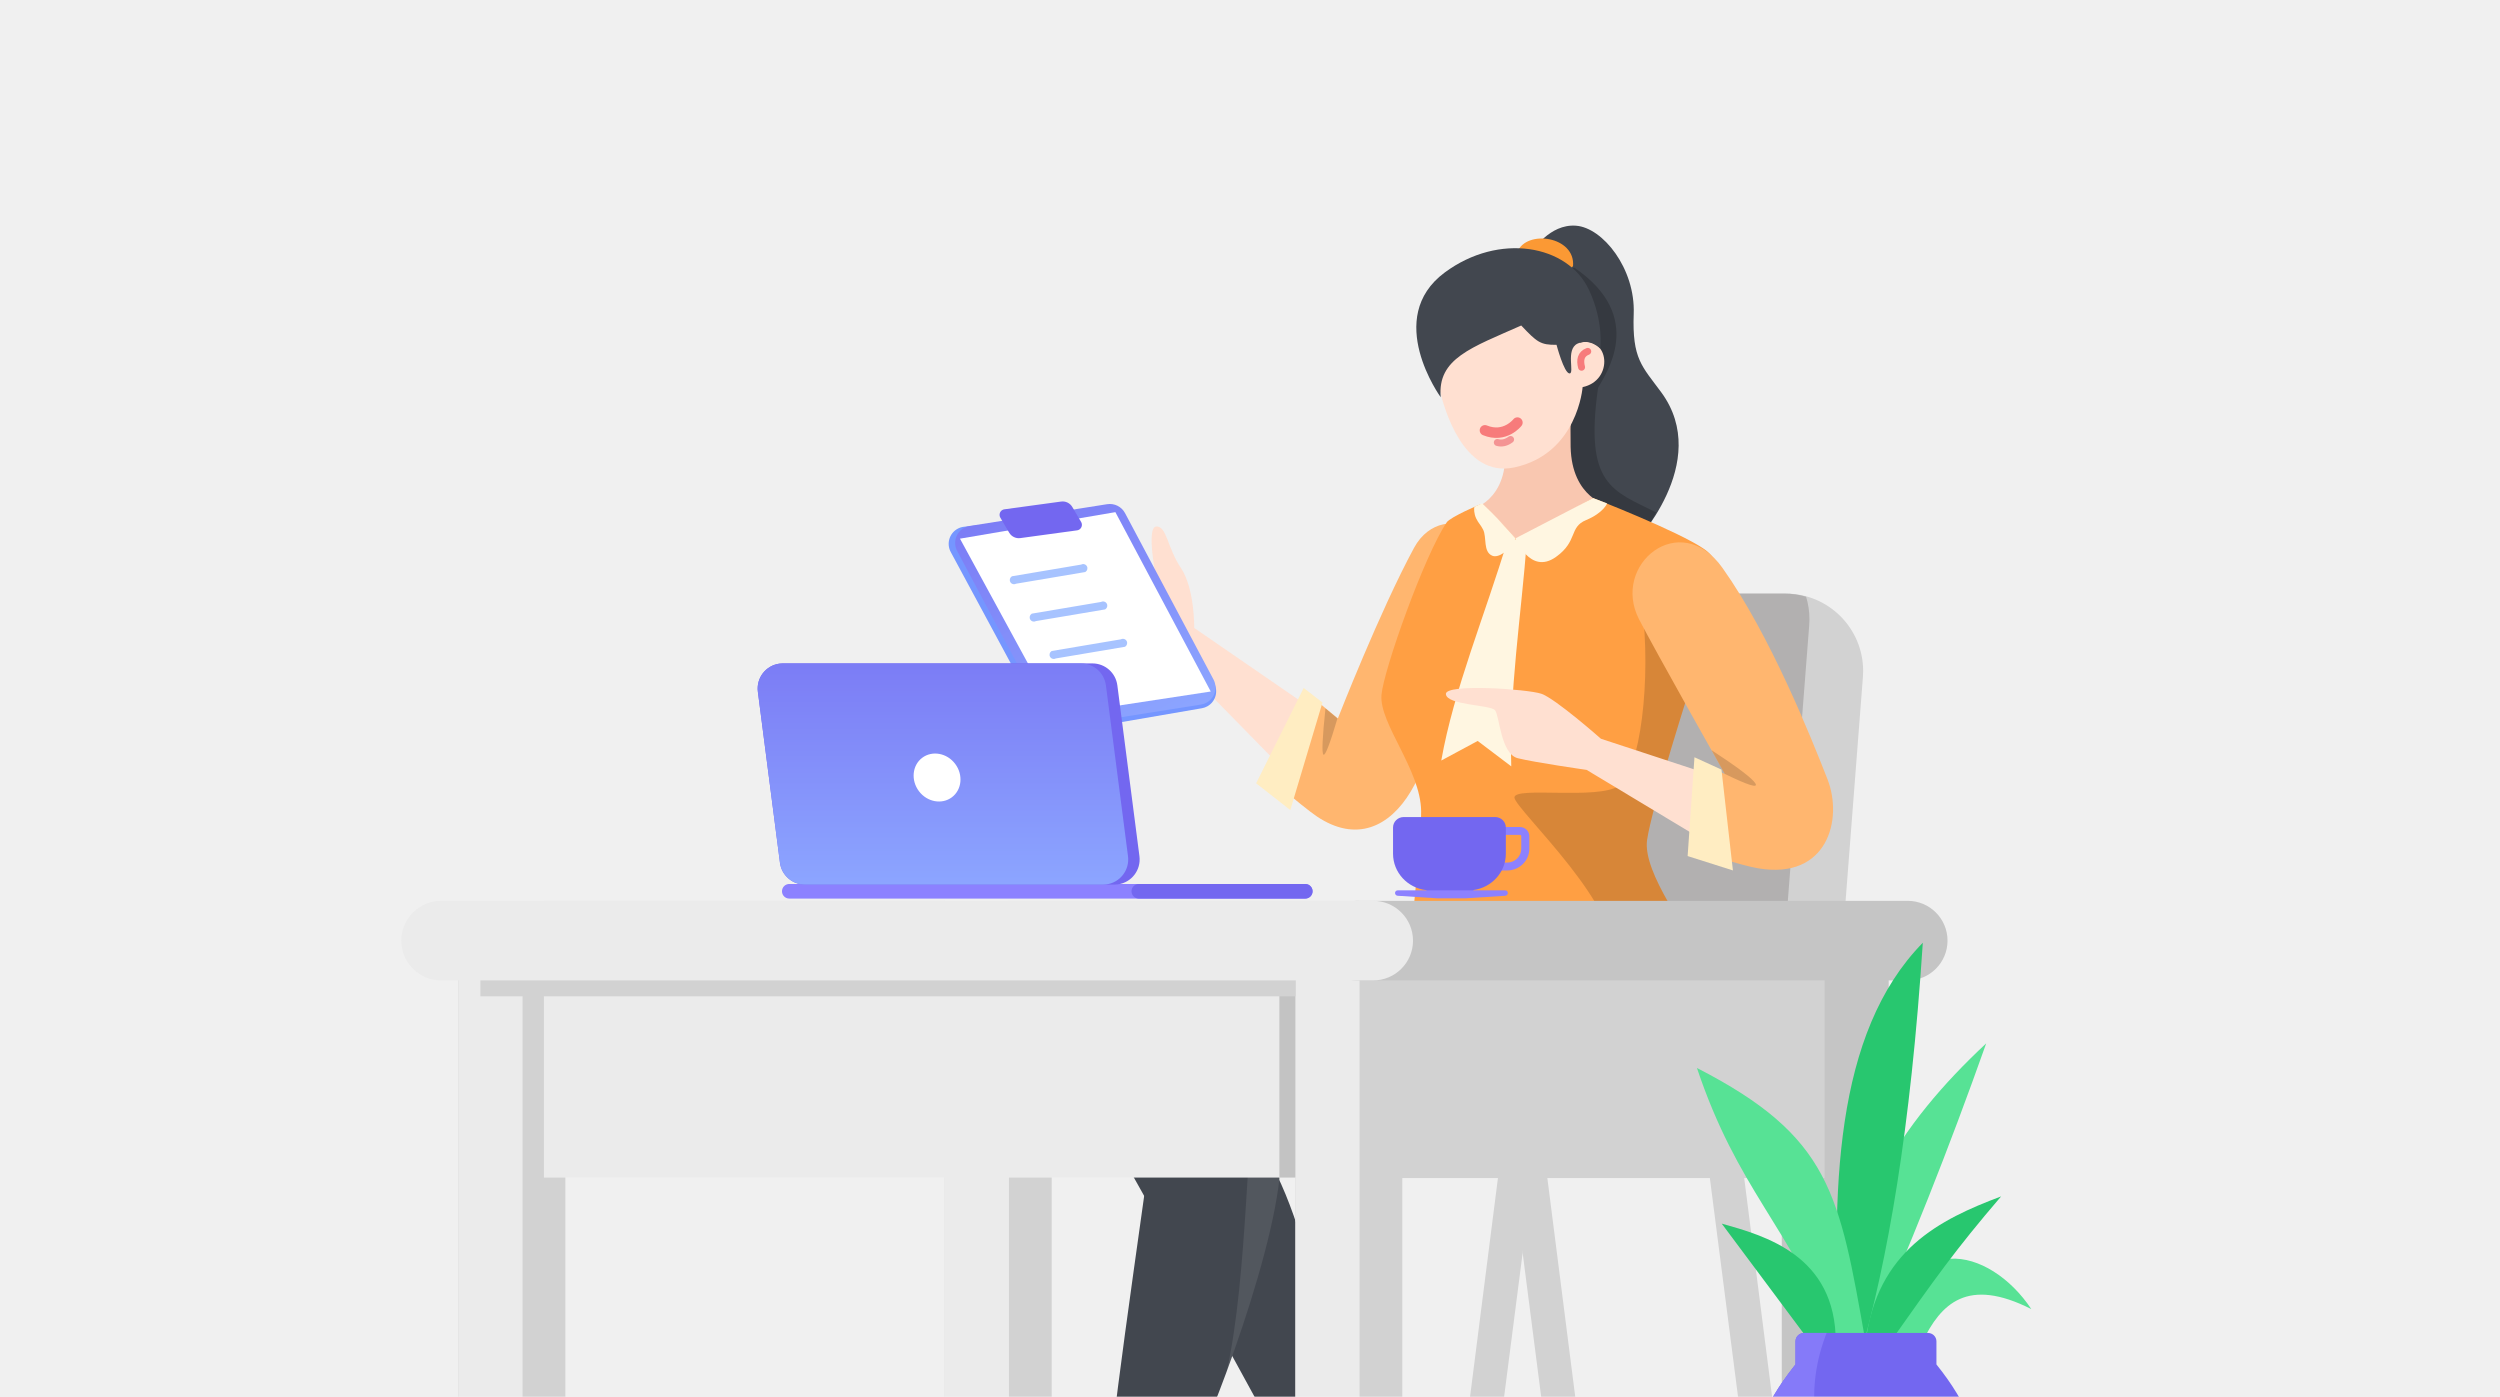
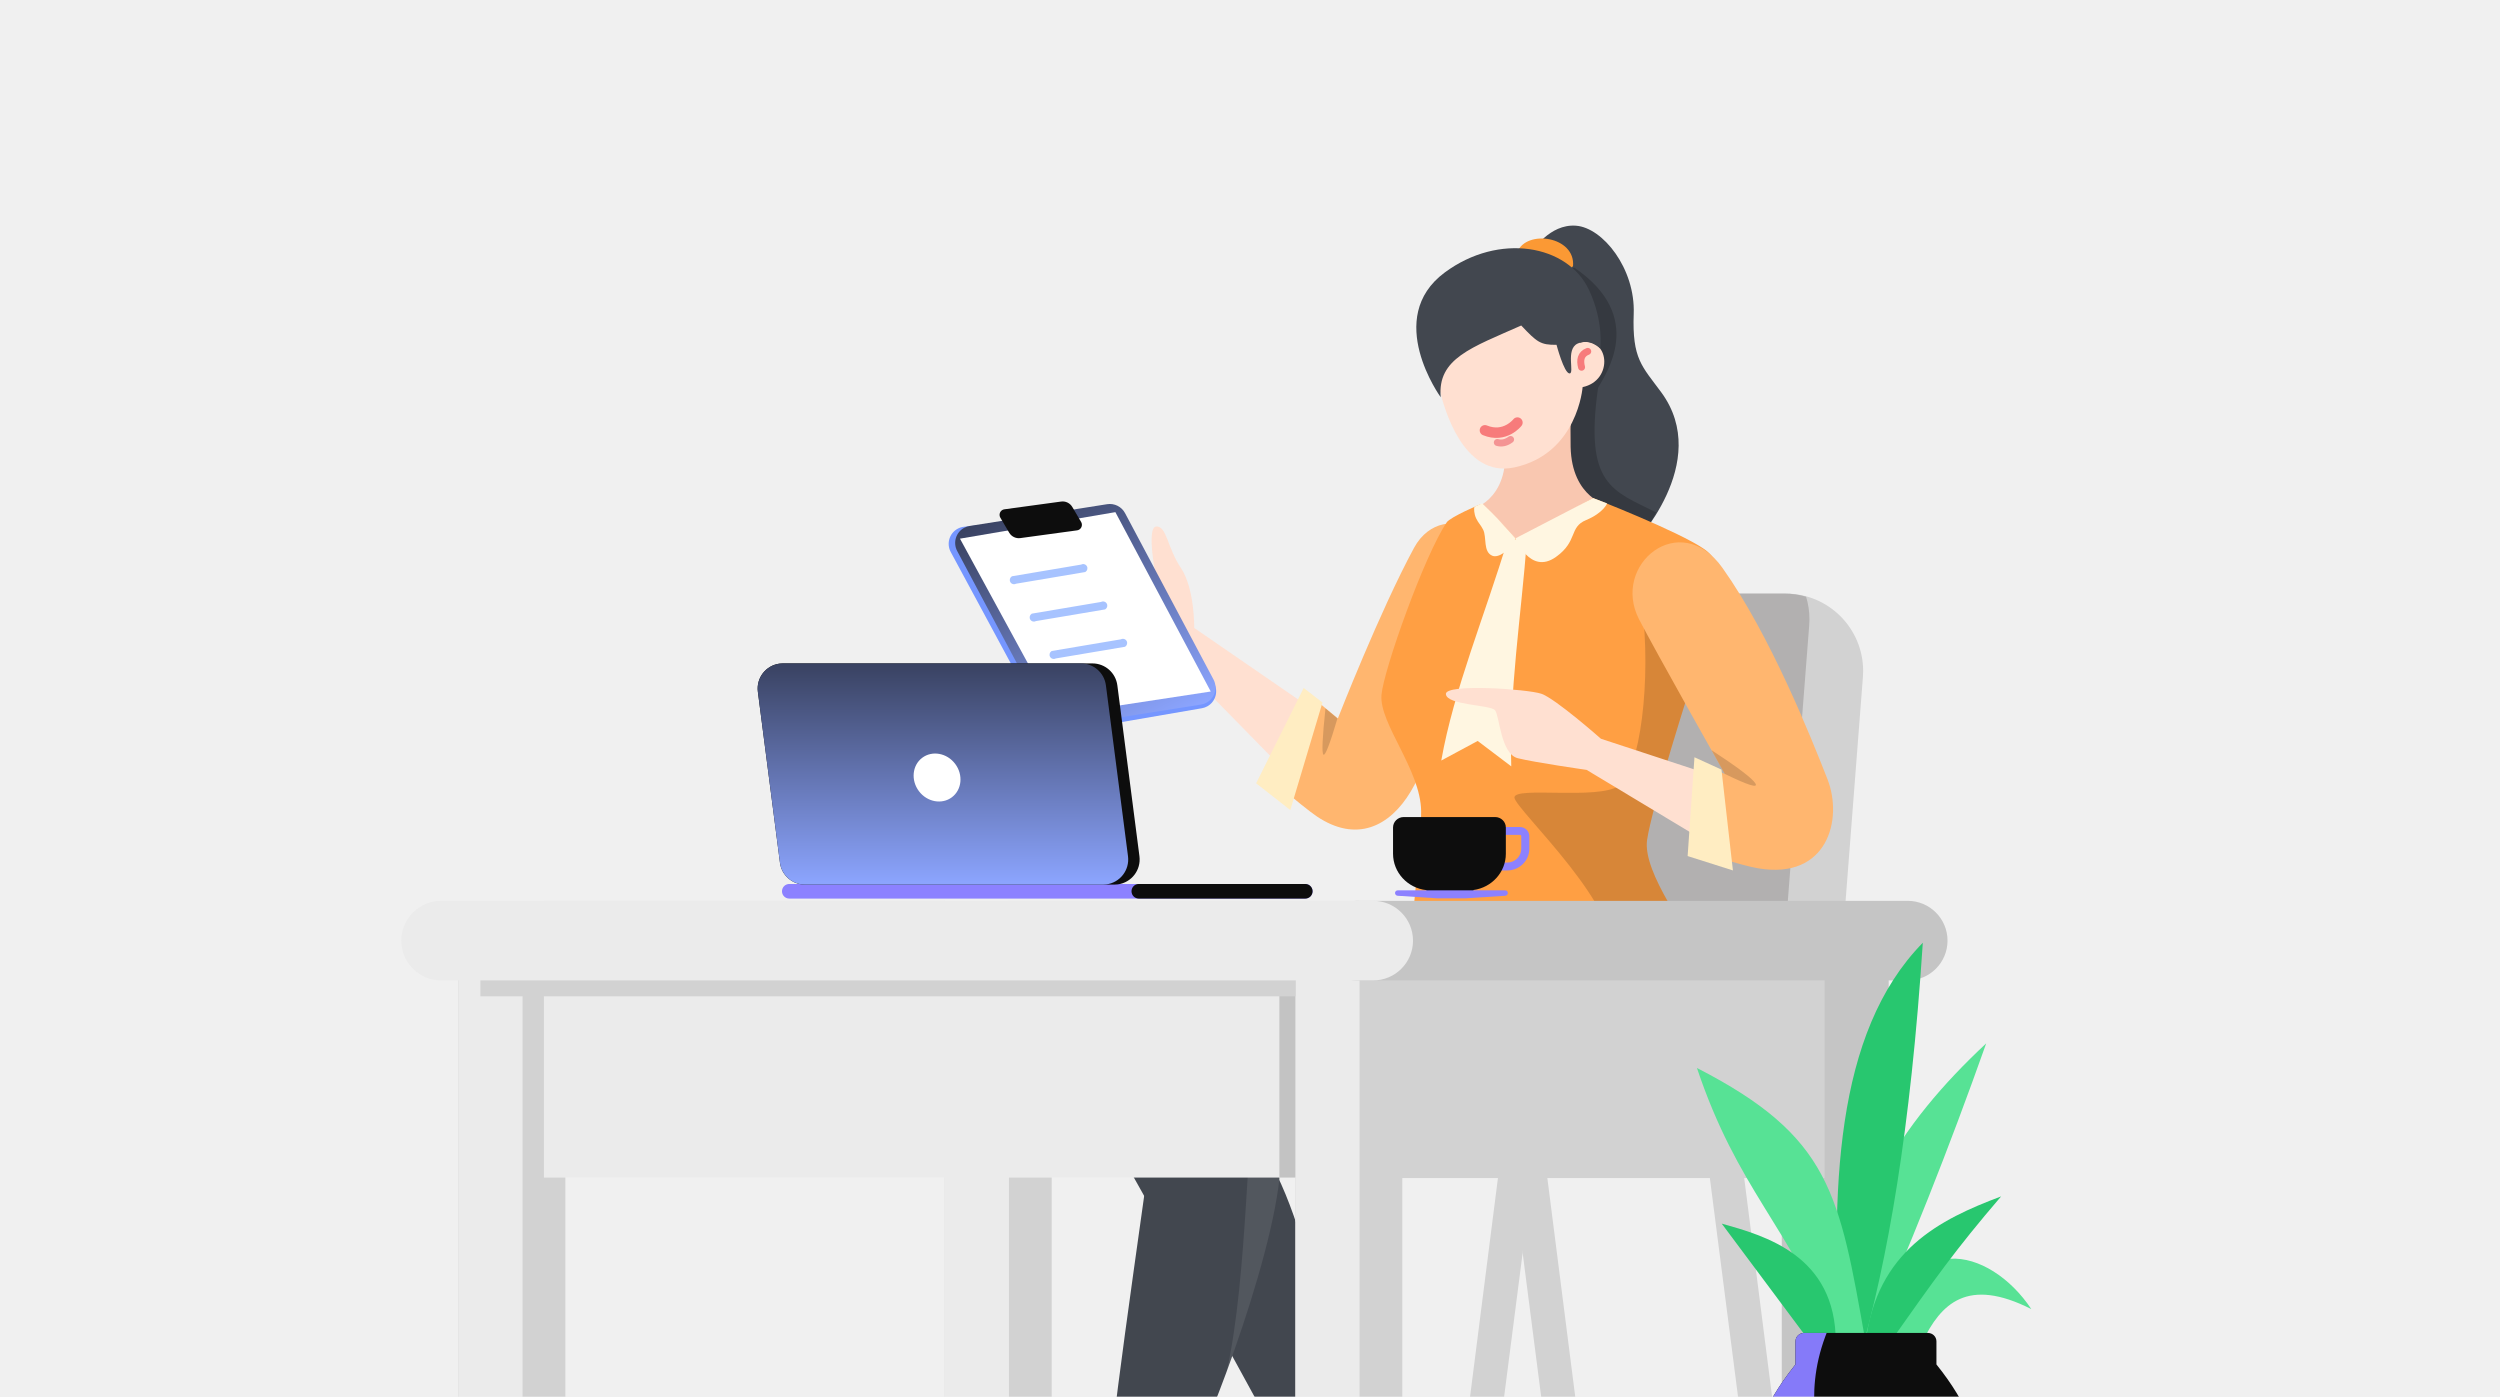
<svg xmlns="http://www.w3.org/2000/svg" xmlns:xlink="http://www.w3.org/1999/xlink" width="358px" height="200px" viewBox="0 0 358 200" version="1.1">
  <defs>
    <path d="M6,0 L352,0 C355.314,-6.08718376e-16 358,2.686 358,6 L358,200 L358,200 L0,200 L0,6 C-4.05812251e-16,2.686 2.686,6.08718376e-16 6,0 Z" id="path-1" />
    <linearGradient x1="68.669%" y1="-53.107%" x2="68.669%" y2="100%" id="linearGradient-3">
-       <stop stop-color="#7367F0" offset="0%" />
+       <stop stop-color="#0d0d0d" offset="0%" />
      <stop stop-color="#8CA5FF" offset="100%" />
    </linearGradient>
    <linearGradient x1="68.669%" y1="-53.107%" x2="68.669%" y2="100%" id="linearGradient-4">
-       <stop stop-color="#7367F0" offset="0%" />
+       <stop stop-color="#0d0d0d" offset="0%" />
      <stop stop-color="#8CA5FF" offset="100%" />
    </linearGradient>
    <path d="M7.952,0.064 L25.69,0.064 C26.366,0.064 26.914,0.603 26.914,1.268 L26.914,4.578 C31.399,10.144 33.642,15.71 33.642,21.277 C33.642,26.672 31.727,32.066 27.896,37.461 C27.668,37.784 27.293,37.976 26.894,37.976 L6.749,37.976 C6.349,37.976 5.975,37.784 5.746,37.461 C1.915,32.066 0,26.672 0,21.277 C0,15.815 2.159,10.354 6.477,4.893 L6.728,4.578 L6.728,1.268 C6.728,0.603 7.276,0.064 7.952,0.064 Z" id="path-5" />
  </defs>
  <g id="📝-Pages-New" stroke="none" stroke-width="1" fill="none" fill-rule="evenodd">
    <g id="Knowledge-Base" transform="translate(-670, -791)">
      <g id="Illustration" transform="translate(670, 791)">
        <mask id="mask-2" fill="white">
          <use xlink:href="#path-1" />
        </mask>
        <g id="Mask" />
        <g mask="url(#mask-2)">
          <g transform="translate(57, 30)">
            <g id="Chair4" transform="translate(121, 55)">
              <polygon id="Path" fill="#D2D2D2" points="38.077 71.363 28.831 143.879 33.679 143.815 42.925 72.042" />
              <polygon id="Path" fill="#D2D2D2" transform="translate(44.20678, 107.6211) scale(-1, 1) translate(-44.20678, -107.6211) " points="46.406 71.363 37.159 143.879 42.007 143.815 51.254 72.042" />
              <polygon id="Path" fill="#D2D2D2" transform="translate(72.39661, 107.6211) scale(-1, 1) translate(-72.39661, -107.6211) " points="74.596 71.363 65.349 143.879 70.197 143.815 79.444 72.042" />
              <path d="M0,75.186 C-5.12399906e-16,71.002 3.392,67.61 7.576,67.61 L36.218,67.61 C41.936,67.61 46.717,63.261 47.256,57.568 L51.76,10.042 C52.299,4.349 57.08,2.82683167e-15 62.798,0 L77.715,0 C83.839,6.51445281e-16 88.803,4.964 88.803,11.088 C88.803,11.374 88.792,11.659 88.77,11.944 L84.08,72.53 C83.633,78.304 78.817,82.762 73.025,82.762 L7.576,82.762 C3.392,82.762 5.12399906e-16,79.37 0,75.186 Z" id="Path" fill="#D2D2D2" />
              <path d="M77.51,-2.27373675e-13 C78.594,-2.27572851e-13 79.642,0.156 80.632,0.446 C80.945,1.469 81.113,2.555 81.113,3.68 C81.113,3.966 81.102,4.253 81.079,4.538 L76.394,64.893 C75.946,70.666 71.13,75.123 65.339,75.123 L0.071,75.123 L0.001,75.122 C0,75.073 9.36073955e-17,75.024 0,74.974 C6.90201459e-15,70.801 3.383,67.418 7.556,67.418 L36.107,67.418 C41.825,67.418 46.605,63.071 47.146,57.379 L51.645,10.039 C52.185,4.347 56.965,-2.24547053e-13 62.683,-2.27373675e-13 L77.51,-2.27373675e-13 Z" id="Combined-Shape" fill="#B2B0B0" />
            </g>
            <g id="Wom3.4" transform="translate(143, 100) scale(-1, 1) translate(-143, -100) translate(80, 0)">
              <g id="LLeg" transform="translate(28.09581, 104.5721)" fill="#42474F">
                <path d="M15.558,0.024 C22.487,0.333 61.05,8.844 68.057,10.29 C75.063,11.737 80.986,19.561 75.644,28.622 C69.643,38.793 54.16,67.679 50.401,74.191 C48.54,77.414 39.154,75.607 41.359,70.197 C45.469,60.113 47.378,34.78 57.857,25.544 C57.857,25.544 22.616,31.664 7.393,24.653 C-3.67,19.557 -1.167,-0.722 15.558,0.024 Z" id="Path" />
              </g>
              <g id="LArm" transform="translate(48.23367, 44.95087)">
                <path d="M43.754,14.969 C43.754,14.969 43.676,9.343 45.648,6.403 C47.62,3.463 47.698,0.34 49.191,0.442 C50.683,0.544 49.205,7.803 49.205,7.803 C49.205,7.803 51.099,7.081 52.459,6.168 C53.82,5.255 57.945,0.753 58.909,1.551 C60.543,2.91 57.911,10.578 56.477,12.111 C55.038,13.644 47.179,18.687 47.179,18.687 L27.93,38.329 L24.316,28.35 L43.754,14.969 Z" id="Path" fill="#FFE0D1" />
                <path d="M1.174,13.114 C4.398,20.574 10.299,34.278 12.732,38.367 C15.781,43.487 20.589,45.743 26.218,41.944 C27.214,41.272 29.23,39.651 32.266,37.082 L26.756,24.982 C24.374,26.944 23.183,27.925 23.183,27.925 C23.183,27.925 17.134,12.452 12.268,3.488 C8.054,-4.267 -3.732,1.772 1.174,13.114 Z" id="Path" fill="#FFB66F" />
                <path d="M23.245,27.933 C24.328,31.599 24.996,33.326 25.249,33.114 C25.503,32.902 25.406,30.696 24.959,26.496 L23.245,27.933 Z" id="Path" fill-opacity="0.16" fill="#000000" />
                <polygon id="Path-65" fill="#FFEDC2" points="25.387 25.652 29.994 41.05 34.888 37.217 28.077 23.567" />
              </g>
              <g id="Head" transform="translate(19.60132, 0)">
                <g id="Group-21" transform="translate(17.13841, 26.00611) rotate(12) translate(-17.13841, -26.00611) translate(4.638413, 2.506106)">
                  <path d="M15.016,2.524 C15.016,2.524 11.819,-0.875 8.127,0.216 C4.434,1.306 1.095,7.99 2.68,14.273 C4.258,20.557 3.073,21.85 1.159,26.085 C-3.983,37.477 9.656,46.638 9.656,46.638 L24.522,43.484 L19.211,15.738 L15.016,2.524 Z" id="Path" fill="#42474F" />
                  <path d="M9.606,6.059 C0.946,15.119 8.457,21.904 9.872,23.571 C14.734,36.855 10.866,38.412 5.454,42.76 L8.364,46.078 L16.706,42.599 L16.438,5.331 L9.606,6.059 Z" id="Path-50" fill-opacity="0.199" fill="#000000" />
                </g>
                <path d="M13.051,42.433 C13.051,42.433 18.329,41.374 18.485,33.986 C18.642,26.597 17.773,24.075 17.773,24.075 L27.726,23.895 C27.726,23.895 27.835,32.13 27.836,35.109 C27.841,42.351 33.426,43.191 33.426,43.191 C33.426,43.191 32.265,48.92 23.246,49.426 C16.204,49.822 13.051,42.433 13.051,42.433 Z" id="Path" fill="#F9C7B0" />
                <g id="Group-20" transform="translate(27.08848, 21.33915) rotate(12) translate(-27.08848, -21.33915) translate(13.58848, 5.339154)">
                  <path d="M1.995,4.913 C0.754,0.819 7.424,-1.657 9.383,1.292 C9.383,1.292 10.344,4.087 8.341,5.683 C5.631,7.835 1.995,4.913 1.995,4.913 Z" id="Path" fill="#FB9934" />
                  <path d="M3.36,15.846 C-1.08,15.674 -0.356,22.161 4.257,22.152 C4.257,22.152 6.936,31.367 16.237,31.367 C23.791,31.367 24.282,20.627 24.351,18.484 C24.425,16.2 24.434,8.695 24.434,8.695 L3.187,8.685 L3.36,15.846 Z" id="Path" fill="#FFE0D1" />
                  <path d="M5.69,19.846 C6.446,19.639 6.651,15.451 6.651,15.451 C8.913,15.003 9.311,14.493 11.02,11.694 C18.613,13.309 23.767,13.802 24.434,19.35 C24.434,19.35 30.136,6.54 20.146,1.987 C11.358,-2.013 2.087,1.745 0.469,8.729 C-0.677,13.659 0.637,17.28 0.637,17.28 C0.637,17.28 1.788,15.451 3.677,15.908 C5.567,16.365 4.934,20.052 5.69,19.846 Z" id="Path" fill="#42474F" />
                  <path d="M14.608,24.436 C14.608,24.436 16.137,26.901 19.119,26.027" id="Path" stroke="#F77B7B" stroke-width="1.5" stroke-linecap="round" transform="translate(16.86349, 25.32509) rotate(-18) translate(-16.86349, -25.32509) " />
                  <path d="M15.903,27.378 C16.603,27.671 17.267,27.671 17.848,27.334" id="Path" stroke="#F49494" stroke-linecap="round" transform="translate(16.87519, 27.46345) rotate(2) translate(-16.87519, -27.46345) " />
                  <path d="M3.565,19.444 C3.844,18.44 3.72,17.563 2.721,17.162" id="Path-8" stroke="#F77B7B" stroke-linecap="round" transform="translate(3.207757, 18.30307) rotate(-13) translate(-3.207757, -18.30307) " />
                </g>
              </g>
              <g id="Group-19" transform="translate(16.70562, 41.32406)">
                <path d="M34.241,0.88 C34.362,0.874 38.619,2.737 39.109,3.456 C42.302,8.137 48.165,24.612 48.466,28.186 C48.807,32.308 42.859,38.875 42.786,44.843 C42.721,50.812 45.33,68.784 44.318,70.463 C43.314,72.141 36.716,80.116 35.339,80.148 C33.955,80.181 32.921,75.994 30.824,76.085 C28.735,76.176 24.379,81.727 22.501,81.688 C20.631,81.647 1.248,69.377 2.729,65.882 C4.219,62.386 11.134,53.698 10.429,48.935 C9.733,44.173 4.171,26.592 2.163,20.609 C0.163,14.625 -1.448,9.859 2.284,7.284 C6.017,4.71 18.161,0 18.161,0 L29.035,6.078 C29.035,6.078 33.61,0.91 34.241,0.88 Z" id="Path" fill="#FF9F43" />
                <path d="M30.375,5.909 C33.636,16.745 38.112,27.423 39.904,37.585 L34.69,34.778 L29.881,38.419 C30.221,27.854 28.446,16.762 27.63,5.909 L30.375,5.909 Z" id="Path" fill="#FFF6E1" />
                <path d="M11.326,14.23 L11.202,15.106 C9.741,25.988 11.47,39.194 14.467,41.208 C17.525,43.265 29.43,41.247 29.43,42.875 C29.43,44.504 12.978,59.43 15.679,66.566 C17.164,70.489 16.667,73.978 14.187,77.033 L13.468,76.549 C7.848,72.741 1.883,67.879 2.729,65.882 C4.219,62.386 11.134,53.698 10.429,48.935 C9.761,44.363 4.608,27.978 2.42,21.381 L1.723,19.289 C0.913,16.837 0.239,14.615 0.076,12.698 L0.579,12.373 C8.614,7.226 12.197,7.845 11.326,14.23 L11.326,14.23 Z" id="Path" fill-opacity="0.16" fill="#000000" />
                <path d="M16.154,0.767 L18.161,0 L29.274,5.763 C29.274,5.763 27.184,11.076 23.484,8.43 C20.312,6.168 21.65,4.177 19.164,3.15 C16.687,2.123 16.154,0.767 16.154,0.767 Z" id="Path" fill="#FFF6E1" />
                <path d="M29.274,5.763 C30.079,7.551 31.717,8.596 32.563,8.271 C33.961,7.734 33.361,5.597 33.912,4.518 C34.306,3.752 34.561,3.636 34.906,2.917 C35.227,2.257 35.24,1.466 35.158,1.247 L34.065,0.751 C33.063,1.694 32.329,2.417 31.863,2.917 C31.283,3.541 30.419,4.49 29.274,5.763 Z" id="Path" fill="#FFF6E1" />
              </g>
              <g id="RArm" transform="translate(0, 47.66368)">
                <path d="M33.745,28.126 C33.745,28.126 40.288,22.348 42.29,21.678 C44.293,21.007 56.022,20.202 55.949,21.717 C55.864,23.34 49.564,23.247 48.912,24.045 C48.259,24.844 48.11,30.302 45.643,30.915 C43.18,31.528 35.798,32.584 35.798,32.584 L18.138,43.213 L17.383,33.501 L33.745,28.126 Z" id="Path" fill="#FFE0D1" />
                <path d="M16.341,3.661 C9.448,13.369 3.563,28.156 1.304,33.921 C-0.955,39.686 1.324,48.381 11.257,46.674 C12.375,46.482 14.188,46.001 16.696,45.23 L19.07,31.878 C17.029,32.733 16.008,33.161 16.008,33.161 C16.008,33.161 25.88,15.699 28.291,11.017 C32.318,3.2 22.412,-4.892 16.341,3.661 Z" id="Path" fill="#FFB66F" />
                <path d="M16.008,33.161 C12.665,34.79 11.204,35.247 11.624,34.53 C12.045,33.813 14.137,32.225 17.9,29.765 L16.008,33.161 Z" id="Path" fill-opacity="0.16" fill="#000000" />
                <polygon id="Path-64" fill="#FFEDC2" points="16.486 32.544 14.847 46.982 21.331 44.925 20.353 30.776" />
              </g>
              <g id="RLeg" transform="translate(15.94627, 101.5411)">
                <path d="M6.757,0.134 C-1.984,13.276 -1.129,22.783 9.321,28.653 C22.707,36.172 63.994,27.364 63.994,27.364 C63.994,27.364 63.262,33.248 63.994,38.496 C65.907,52.202 75.004,75.037 76.928,77.906 C79.59,81.874 87.697,78.881 87.85,75.577 C88.003,72.274 81.738,30.078 80.785,22.032 C79.838,13.985 76.846,12.816 68.106,10.617 C66.099,10.111 42.356,4.223 40.181,4.395 C27.723,5.378 16.581,3.957 6.757,0.134 Z" id="Path" fill="#42474F" />
                <path d="M16.28,26.462 C29.834,27.977 65.717,24.853 67.158,26.273 C68.534,27.628 68.304,51.208 71.391,64.855 C68.35,56.586 65.059,46.126 63.994,38.496 C63.262,33.248 63.994,27.364 63.994,27.364 L62.592,27.644 C55.277,29.062 21.363,35.15 9.321,28.653 C2.258,24.842 -0.475,18.942 1.123,10.952 C3.049,20.377 8.102,25.547 16.28,26.462 Z" id="Path" fill-opacity="0.192" fill="#FFFFFF" opacity="0.44" />
                <ellipse id="Oval" fill-opacity="0.192" fill="#FFFFFF" transform="translate(86.56548, 23.11196) rotate(13) translate(-86.56548, -23.11196) " cx="86.565" cy="23.112" rx="2.278" ry="4.168" />
                <ellipse id="Oval" fill-opacity="0.192" fill="#FFFFFF" transform="translate(75.93463, 20.45977) rotate(-16) translate(-75.93463, -20.45977) " cx="75.935" cy="20.46" rx="3.037" ry="4.547" />
              </g>
            </g>
            <g id="Example-Task1" transform="translate(97.77145, 58.16383) rotate(-28) translate(-97.77145, -58.16383) translate(85.27145, 37.16383)">
              <g id="Group-3" transform="translate(-0, -0)">
                <path d="M3.716,1.906 L22.562,9.467 C23.474,9.833 24.082,10.706 24.108,11.688 L24.819,38.439 C24.855,39.799 23.781,40.931 22.421,40.967 C22.137,40.975 21.855,40.933 21.585,40.845 L2.19,34.461 C1.184,34.13 0.502,33.193 0.496,32.135 L0.334,4.207 C0.326,2.846 1.423,1.737 2.784,1.729 C3.103,1.727 3.42,1.787 3.716,1.906 Z" id="Rectangle" fill="#7596FF" fill-rule="nonzero" />
                <path d="M4.482,2.186 L23.325,8.676 C24.32,9.019 24.987,9.954 24.987,11.006 L24.987,37.988 C24.987,39.348 23.884,40.452 22.523,40.452 C22.25,40.452 21.979,40.406 21.72,40.317 L2.877,33.827 C1.883,33.484 1.216,32.549 1.216,31.497 L1.216,4.515 C1.216,3.155 2.319,2.051 3.68,2.051 C3.953,2.051 4.224,2.097 4.482,2.186 Z" id="Rectangle" fill="url(#linearGradient-3)" />
                <polygon id="Rectangle" fill="#FFFFFF" fill-rule="nonzero" points="2.399 3.14 23.831 10.235 23.831 39.326 2.691 31.91" />
-                 <path d="M9.99,2.414 L17.686,5.25 C18.291,5.473 18.703,6.037 18.731,6.682 L18.84,9.177 C18.859,9.618 18.517,9.992 18.075,10.011 C17.969,10.016 17.863,9.999 17.764,9.962 L10.068,7.126 C9.463,6.903 9.051,6.339 9.023,5.695 L8.914,3.199 C8.895,2.758 9.238,2.384 9.679,2.365 C9.785,2.361 9.891,2.377 9.99,2.414 Z" id="Rectangle" fill="#7367F0" fill-rule="nonzero" />
+                 <path d="M9.99,2.414 L17.686,5.25 C18.291,5.473 18.703,6.037 18.731,6.682 L18.84,9.177 C18.859,9.618 18.517,9.992 18.075,10.011 C17.969,10.016 17.863,9.999 17.764,9.962 L10.068,7.126 C9.463,6.903 9.051,6.339 9.023,5.695 L8.914,3.199 C8.895,2.758 9.238,2.384 9.679,2.365 C9.785,2.361 9.891,2.377 9.99,2.414 Z" id="Rectangle" fill="#0d0d0d" fill-rule="nonzero" />
                <path d="M15.985,14.567 C16.321,14.567 16.593,14.839 16.593,15.173 C16.593,15.484 16.358,15.74 16.056,15.775 L15.985,15.779 L6.456,12.605 C6.12,12.605 5.848,12.334 5.848,11.999 C5.848,11.688 6.083,11.432 6.385,11.397 L6.456,11.393 L15.985,14.567 Z" id="Path" fill="#A7C3FF" />
                <path d="M15.985,20.628 C16.321,20.628 16.593,20.899 16.593,21.234 C16.593,21.545 16.358,21.801 16.056,21.836 L15.985,21.84 L6.456,18.666 C6.12,18.666 5.848,18.394 5.848,18.06 C5.848,17.749 6.083,17.493 6.385,17.458 L6.456,17.454 L15.985,20.628 Z" id="Path" fill="#A7C3FF" />
                <path d="M15.985,26.689 C16.321,26.689 16.593,26.96 16.593,27.295 C16.593,27.605 16.358,27.862 16.056,27.897 L15.985,27.901 L6.456,24.726 C6.12,24.726 5.848,24.455 5.848,24.12 C5.848,23.809 6.083,23.553 6.385,23.518 L6.456,23.514 L15.985,26.689 Z" id="Path" fill="#A7C3FF" />
              </g>
            </g>
            <g id="Group-26" transform="translate(0, 99)">
              <g id="Group-25" transform="translate(8.649351, 0)">
                <polygon id="Rectangle" fill="#D2D2D2" points="69.648 3.799 84.956 3.799 84.956 100.493 69.648 100.493" />
                <polygon id="Rectangle" fill="#EBEBEB" points="69.648 -1.78512303e-13 78.833 -1.78512303e-13 78.833 100.493 69.648 100.493" />
                <polygon id="Rectangle" fill="#D2D2D2" points="1.05161699e-15 3.799 75.777 3.799 75.777 32.801 15.308 32.801 15.308 100.493 1.05161699e-15 100.493" />
                <polygon id="Rectangle" fill="#EBEBEB" points="1.01974981e-15 3.799 9.185 3.799 9.185 100.493 1.01974981e-15 100.493" />
              </g>
              <g id="Group-25">
                <polygon id="Rectangle" fill="#C5C5C5" points="198.15 3.799 213.459 3.799 213.459 100.493 198.15 100.493" />
                <polygon id="Rectangle" fill="#D2D2D2" points="128.503 3.799 204.28 3.799 204.28 39.699 143.811 39.699 143.811 100.493 128.503 100.493" />
                <polygon id="Rectangle" fill="#EBEBEB" points="20.89 -2.81575148e-13 137.599 -4.04882098e-13 137.599 39.628 20.89 39.628" />
                <polygon id="Rectangle" fill="#C3C3C3" points="126.207 3.799 135.392 3.799 135.392 39.628 126.207 39.628" />
                <polygon id="Rectangle" fill="#EBEBEB" points="128.503 3.799 137.688 3.799 137.688 100.493 128.503 100.493" />
                <path d="M137.299,0 L216.186,0 C219.333,2.97461293e-15 221.885,2.551 221.885,5.698 C221.885,8.845 219.333,11.396 216.186,11.396 L137.299,11.396 C134.152,11.396 131.601,8.845 131.601,5.698 C131.601,2.551 134.152,5.7810075e-16 137.299,0 Z" id="Rectangle" fill="#C5C5C5" />
                <polygon id="Rectangle" fill="#D2D2D2" points="11.794 2.279 128.503 2.279 128.503 13.676 11.794 13.676" />
                <path d="M6.164,-1.78139615e-14 L139.644,-1.78139615e-14 C142.791,6.58155786e-15 145.342,2.551 145.342,5.698 C145.342,8.845 142.791,11.396 139.644,11.396 L6.164,11.396 C3.017,11.396 0.466,8.845 0.466,5.698 C0.466,2.551 3.017,-1.90122176e-14 6.164,-1.78139615e-14 Z" id="Rectangle" fill="#EBEBEB" />
              </g>
            </g>
            <g id="Cup" transform="translate(152, 93) scale(-1, 1) translate(-152, -93) translate(142, 87)">
              <path d="M5.196,1.431 L1.346,1.431 C0.603,1.431 0,2.018 0,2.743 L0,4.541 C0,6.259 1.428,7.651 3.19,7.651 L5.196,7.651 C5.514,7.651 5.773,7.4 5.773,7.089 C5.773,6.778 5.514,6.526 5.196,6.526 L3.19,6.526 C2.065,6.526 1.154,5.638 1.154,4.541 L1.154,2.743 C1.154,2.64 1.24,2.556 1.346,2.556 L5.196,2.556 C5.514,2.556 5.773,2.304 5.773,1.993 C5.773,1.683 5.514,1.431 5.196,1.431 Z" id="Path" fill="#8C81FF" />
-               <path d="M17.979,0 C18.828,0 19.517,0.672 19.517,1.5 L19.517,5.25 C19.517,7.95 17.427,10.174 14.738,10.467 L14.737,11.25 L8.003,11.25 L8.003,10.45 C5.382,10.096 3.363,7.903 3.363,5.25 L3.363,1.5 C3.363,0.672 4.052,0 4.902,0 L17.979,0 Z" id="Path" fill="#7367F0" />
+               <path d="M17.979,0 C18.828,0 19.517,0.672 19.517,1.5 L19.517,5.25 C19.517,7.95 17.427,10.174 14.738,10.467 L14.737,11.25 L8.003,11.25 L8.003,10.45 C5.382,10.096 3.363,7.903 3.363,5.25 L3.363,1.5 C3.363,0.672 4.052,0 4.902,0 L17.979,0 Z" id="Path" fill="#0d0d0d" />
              <path d="M3.452,10.5 L18.856,10.5 C19.063,10.5 19.231,10.668 19.231,10.875 C19.231,11.086 19.067,11.261 18.857,11.274 L13.196,11.641 L13.196,11.641 L9.157,11.641 L3.451,11.274 C3.241,11.261 3.077,11.086 3.077,10.875 C3.077,10.668 3.245,10.5 3.452,10.5 Z" id="Rectangle" fill="#8C81FF" />
            </g>
            <g id="FacingBack-Laptop3" transform="translate(51, 65)">
              <path d="M5.027,31.585 L78.915,31.585 C79.493,31.585 79.961,32.053 79.961,32.631 C79.961,33.209 79.493,33.677 78.915,33.677 L5.027,33.677 C4.45,33.677 3.981,33.209 3.981,32.631 C3.981,32.053 4.45,31.585 5.027,31.585 Z" id="Rectangle" fill="#8C81FF" />
-               <path d="M55.078,31.585 L78.915,31.585 C79.493,31.585 79.961,32.053 79.961,32.631 C79.961,33.209 79.493,33.677 78.915,33.677 L55.078,33.677 C54.5,33.677 54.032,33.209 54.032,32.631 C54.032,32.053 54.5,31.585 55.078,31.585 Z" id="Rectangle" fill="#7367F0" />
-               <path d="M4.095,0 L48.433,0 C50.243,-7.76541381e-16 51.772,1.344 52.004,3.138 L55.168,27.614 C55.423,29.586 54.031,31.391 52.059,31.646 C51.906,31.665 51.752,31.675 51.597,31.675 L7.26,31.675 C5.45,31.675 3.921,30.332 3.689,28.537 L0.525,4.062 C0.27,2.09 1.662,0.285 3.634,0.03 C3.787,0.01 3.941,2.8351131e-17 4.095,0 Z" id="Rectangle" fill="#7367F0" />
+               <path d="M55.078,31.585 L78.915,31.585 C79.493,31.585 79.961,32.053 79.961,32.631 C79.961,33.209 79.493,33.677 78.915,33.677 L55.078,33.677 C54.5,33.677 54.032,33.209 54.032,32.631 C54.032,32.053 54.5,31.585 55.078,31.585 Z" id="Rectangle" fill="#0d0d0d" />
+               <path d="M4.095,0 L48.433,0 C50.243,-7.76541381e-16 51.772,1.344 52.004,3.138 L55.168,27.614 C55.423,29.586 54.031,31.391 52.059,31.646 C51.906,31.665 51.752,31.675 51.597,31.675 L7.26,31.675 C5.45,31.675 3.921,30.332 3.689,28.537 L0.525,4.062 C0.27,2.09 1.662,0.285 3.634,0.03 C3.787,0.01 3.941,2.8351131e-17 4.095,0 Z" id="Rectangle" fill="#0d0d0d" />
              <path d="M4.095,0 L46.795,0 C48.605,9.99815459e-16 50.133,1.344 50.366,3.138 L53.53,27.614 C53.785,29.586 52.393,31.391 50.421,31.646 C50.268,31.665 50.114,31.675 49.959,31.675 L7.26,31.675 C5.45,31.675 3.921,30.332 3.689,28.537 L0.525,4.062 C0.27,2.09 1.662,0.285 3.634,0.03 C3.787,0.01 3.941,1.36061876e-15 4.095,0 Z" id="Rectangle" fill="url(#linearGradient-4)" />
              <ellipse id="Oval" fill="#FFFFFF" transform="translate(26.18607, 16.34168) rotate(-37) translate(-26.18607, -16.34168) " cx="26.186" cy="16.342" rx="3.249" ry="3.536" />
            </g>
            <g id="Group-79" transform="translate(186, 105)">
              <g id="Group-86">
                <path d="M23.979,58.234 C30.346,43.991 36.13,29.363 41.424,14.412 C29.228,25.78 19.744,39.63 21.095,58.234 L23.979,58.234 Z" id="Path-113" fill="#57E295" />
                <path d="M20.586,59.721 C19.079,35.435 19.718,12.88 32.347,0 C30.605,26.665 27.346,45.45 23.219,59.721 L20.586,59.721 Z" id="Rectangle" fill="#28C76F" />
                <path d="M20.007,57.192 C12.951,40.221 5.861,35.356 2.45563569e-14,17.935 C19.181,27.771 20.383,35.893 24.148,57.192 L20.007,57.192 Z" id="Path-112" fill="#57E295" />
                <path d="M16.209,57.192 L3.551,40.221 C9.665,41.944 19.883,44.735 19.883,57.192 L16.209,57.192 Z" id="Path-114" fill="#28C76F" />
                <path d="M28.048,57.192 L32.271,57.192 C34.954,51.651 38.735,47.837 47.884,52.461 C41.887,43.427 29.583,40.694 28.048,57.192 Z" id="Path-116" fill="#57E295" />
                <path d="M24.164,57.192 L27.675,57.192 C34.12,48.078 36.891,44.106 43.56,36.323 C34.774,39.62 25.756,44.106 24.164,57.192 Z" id="Path-117" fill="#28C76F" />
              </g>
              <g id="Group-85" transform="translate(7.384615, 55.8125)">
                <mask id="mask-6" fill="white">
                  <use xlink:href="#path-5" />
                </mask>
-                 <use id="Rectangle" fill="#7367F0" xlink:href="#path-5" />
+                 <use id="Rectangle" fill="#0d0d0d" xlink:href="#path-5" />
                <path d="M-4.282,-0.978 L11.622,-0.978 C4.008,16.458 19.027,26.784 11.622,44.155 L-4.282,44.155 L-4.282,-0.978 Z" id="Rectangle" fill="#857AF9" mask="url(#mask-6)" />
              </g>
            </g>
          </g>
        </g>
      </g>
    </g>
  </g>
</svg>
